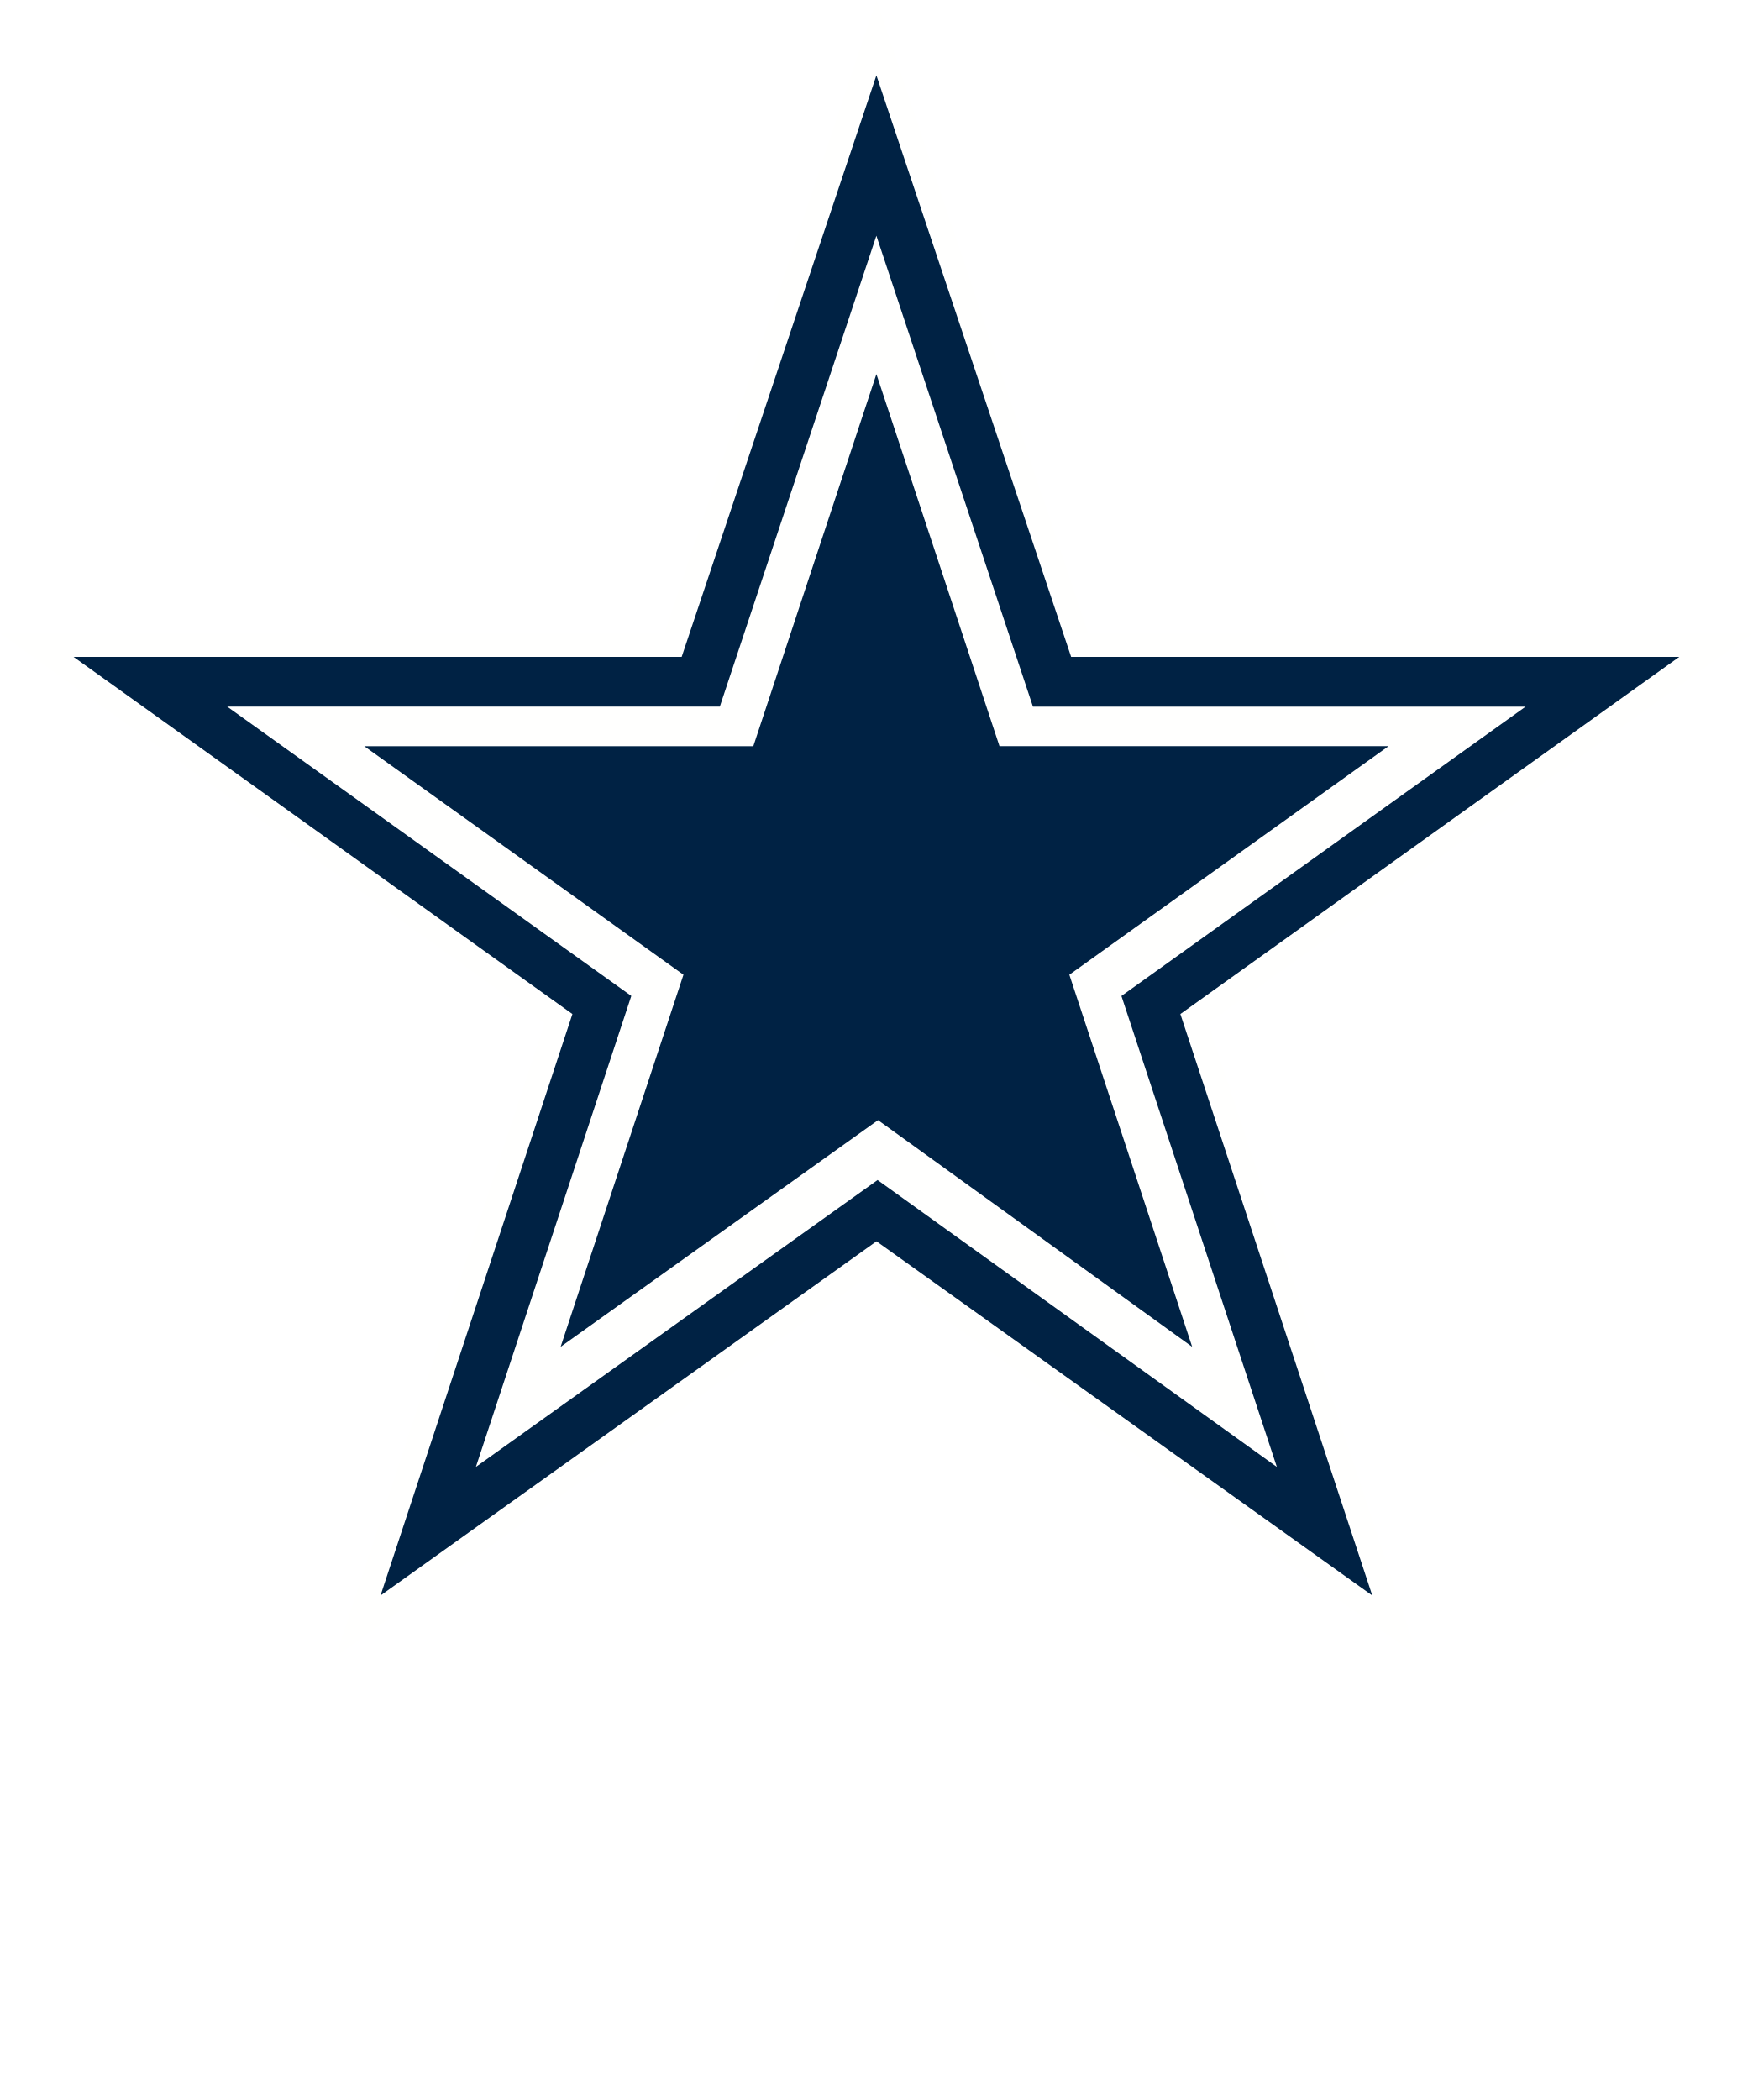
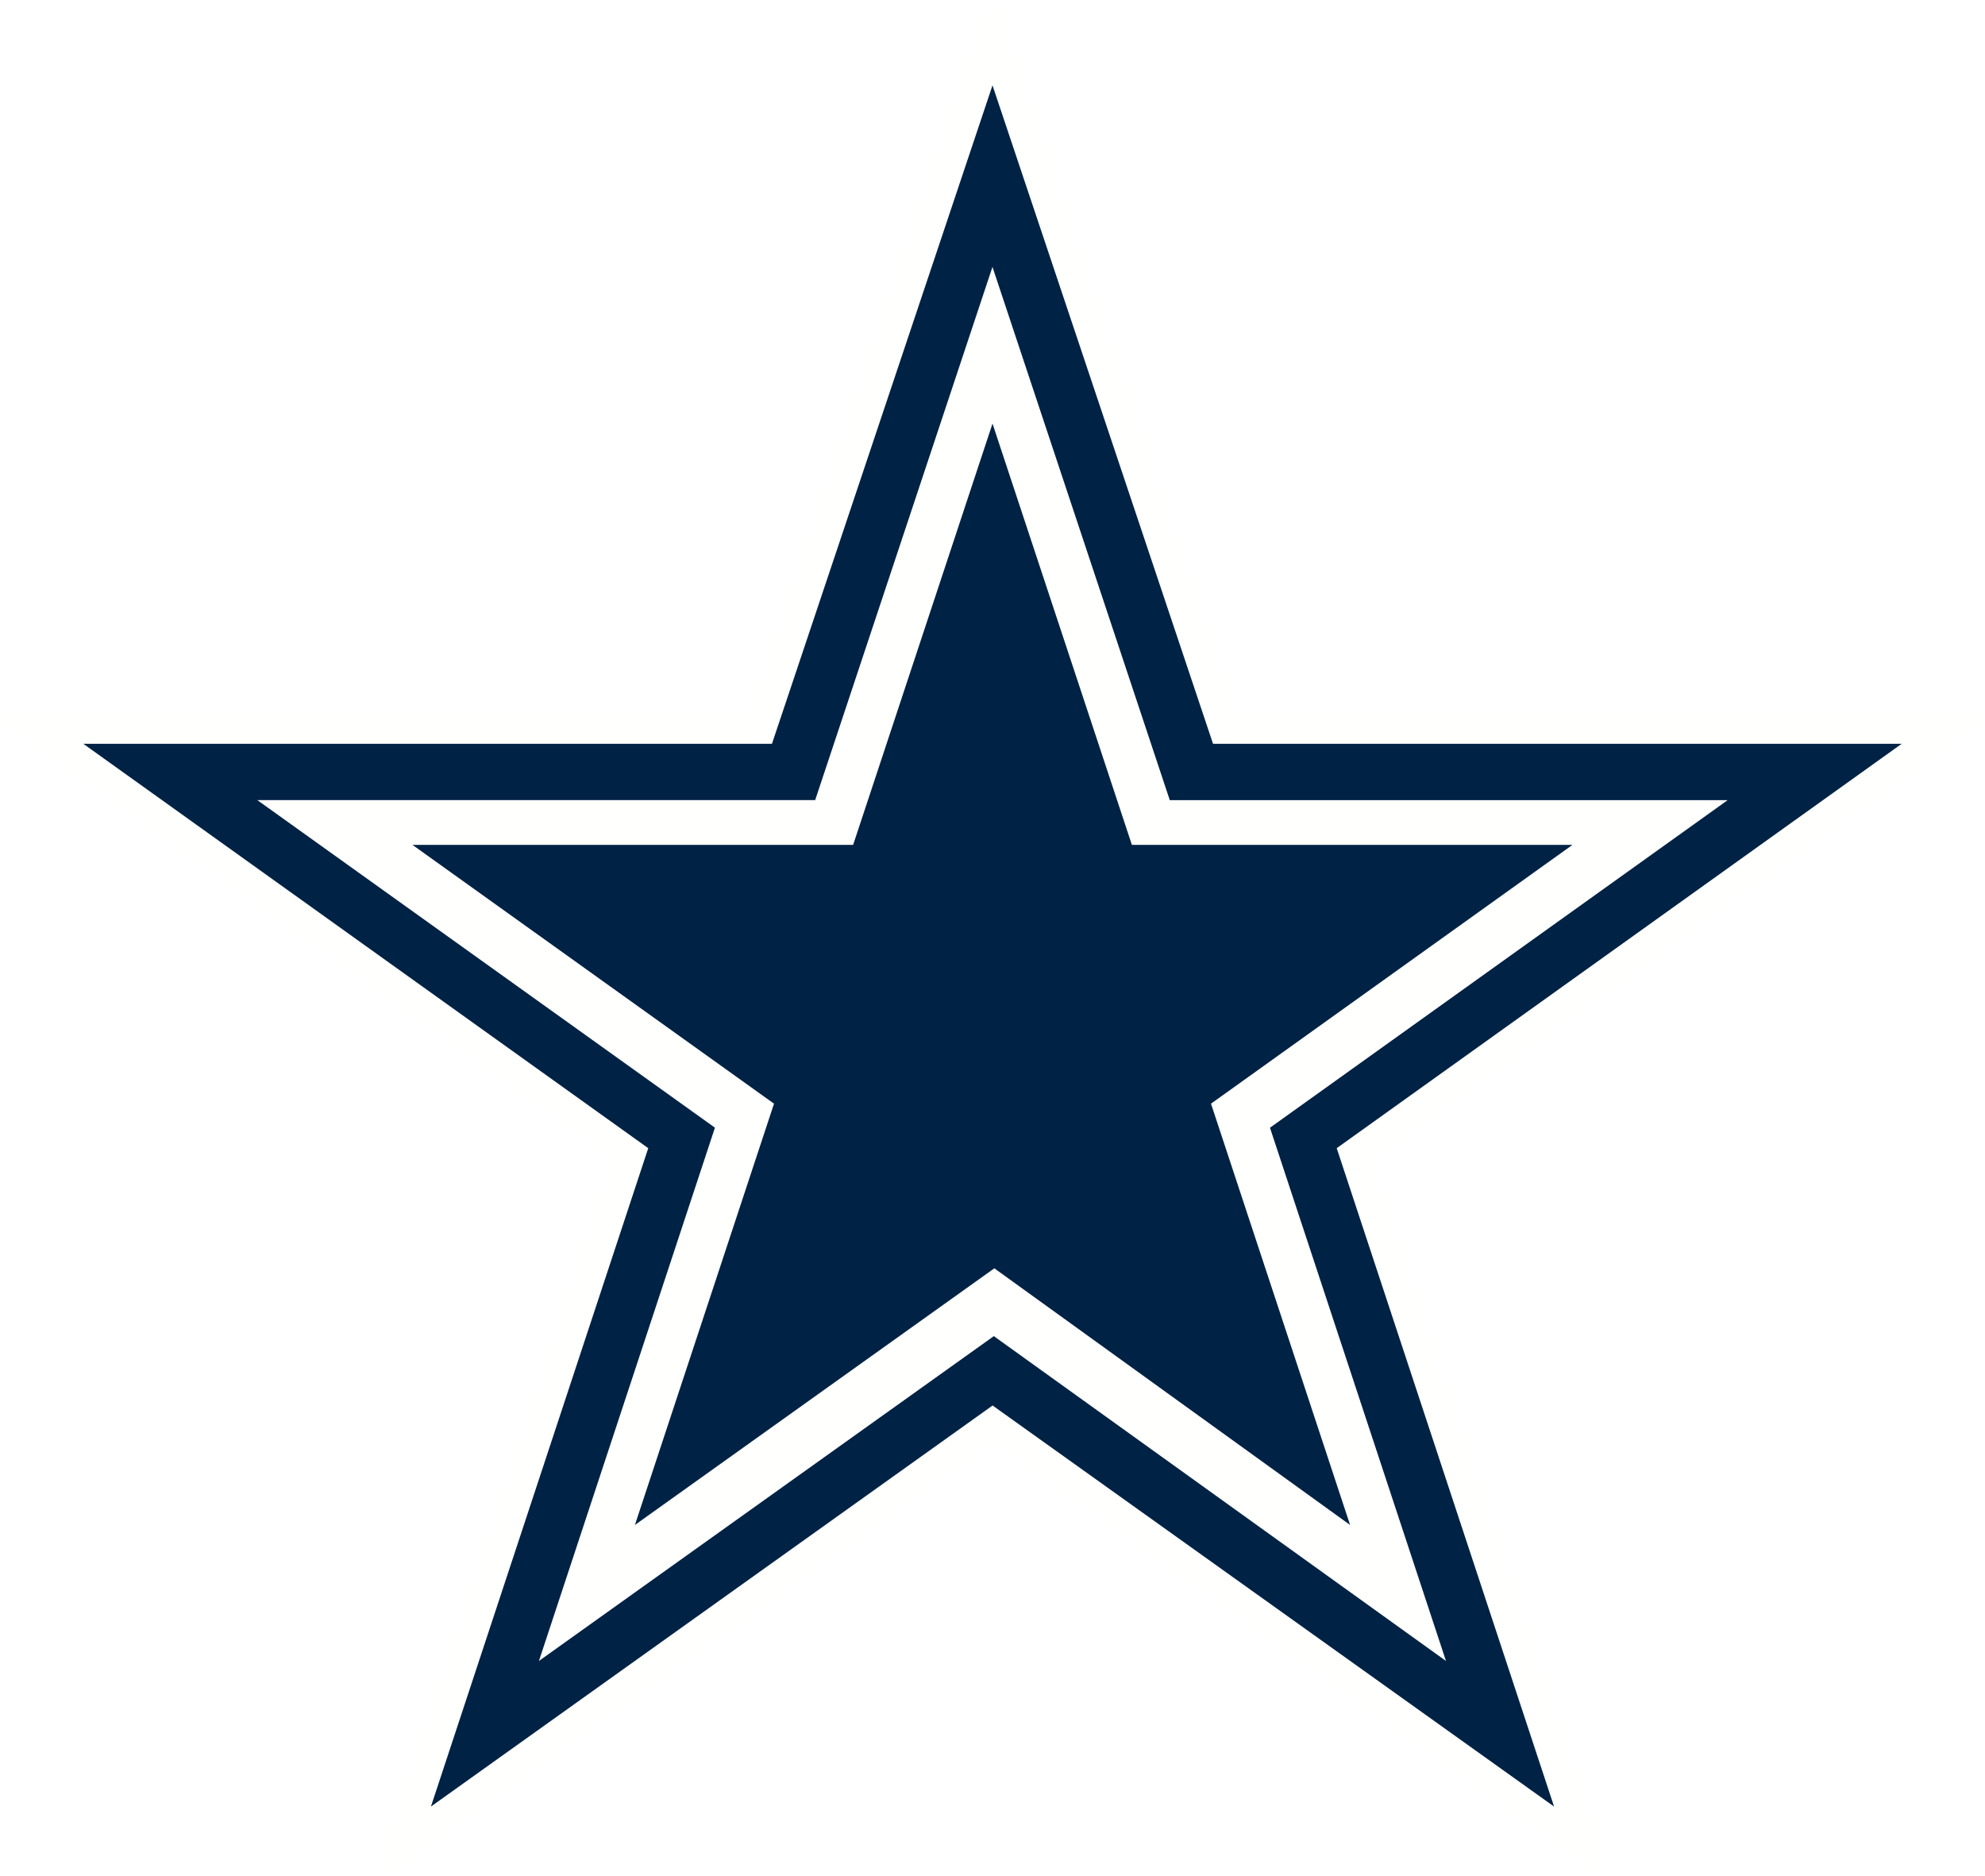
- <svg xmlns="http://www.w3.org/2000/svg" id="Layer" viewBox="0 0 420 503.17">
-   <defs>
-     <style>
+ <svg xmlns="http://www.w3.org/2000/svg" id="Layer" viewBox="0 0 420 396.95" version="1.1" width="420" height="396.95">
+   <defs id="defs1">
+     <style id="style1">
      .cls-1 {
        fill: #024;
      }

      .cls-1, .cls-2 {
        stroke-width: 0px;
      }

      .cls-2 {
        fill: #fffffe;
      }
    </style>
  </defs>
-   <path class="cls-2" d="m420,151.72h-159.27L210,0l-50.74,151.72H0l130.49,93.42-50.09,151.81,129.6-92.58,129.61,92.4-50.11-151.62,130.49-93.42" />
-   <path class="cls-1" d="m210,18.06l-46.66,139.33H17.62l119.54,85.58-45.98,139.32,118.84-84.87,118.8,84.87-45.99-139.32,119.55-85.58h-145.72L210,18.06" />
-   <path class="cls-2" d="m210,56.46l-37.52,112.85H54.44l96.83,69.32-37.24,112.85,96.25-68.74,95.67,68.74-37.24-112.84,96.84-69.32h-118.04l-37.52-112.85" />
-   <path class="cls-1" d="m210,89.64l-29.49,89.15h-93.23l76.49,54.76-29.43,89.15,76.05-54.31,75.27,54.31-29.43-89.15,76.49-54.77h-93.23l-29.49-89.15" />
+   <path class="cls-2" d="M 420,151.72 H 260.73 L 210,0 159.26,151.72 H 0 L 130.49,245.14 80.4,396.95 210,304.37 339.61,396.77 289.5,245.15 419.99,151.73" id="path1" />
+   <path class="cls-1" d="M 210,18.06 163.34,157.39 H 17.62 l 119.54,85.58 -45.98,139.32 118.84,-84.87 118.8,84.87 -45.99,-139.32 119.55,-85.58 H 256.66 L 210,18.06" id="path2" />
+   <path class="cls-2" d="M 210,56.46 172.48,169.31 H 54.44 l 96.83,69.32 -37.24,112.85 96.25,-68.74 95.67,68.74 -37.24,-112.84 96.84,-69.32 H 247.51 L 209.99,56.47" id="path3" />
+   <path class="cls-1" d="m 210,89.64 -29.49,89.15 H 87.28 l 76.49,54.76 -29.43,89.15 76.05,-54.31 75.27,54.31 -29.43,-89.15 76.49,-54.77 H 239.49 L 210,89.63" id="path4" />
</svg>
